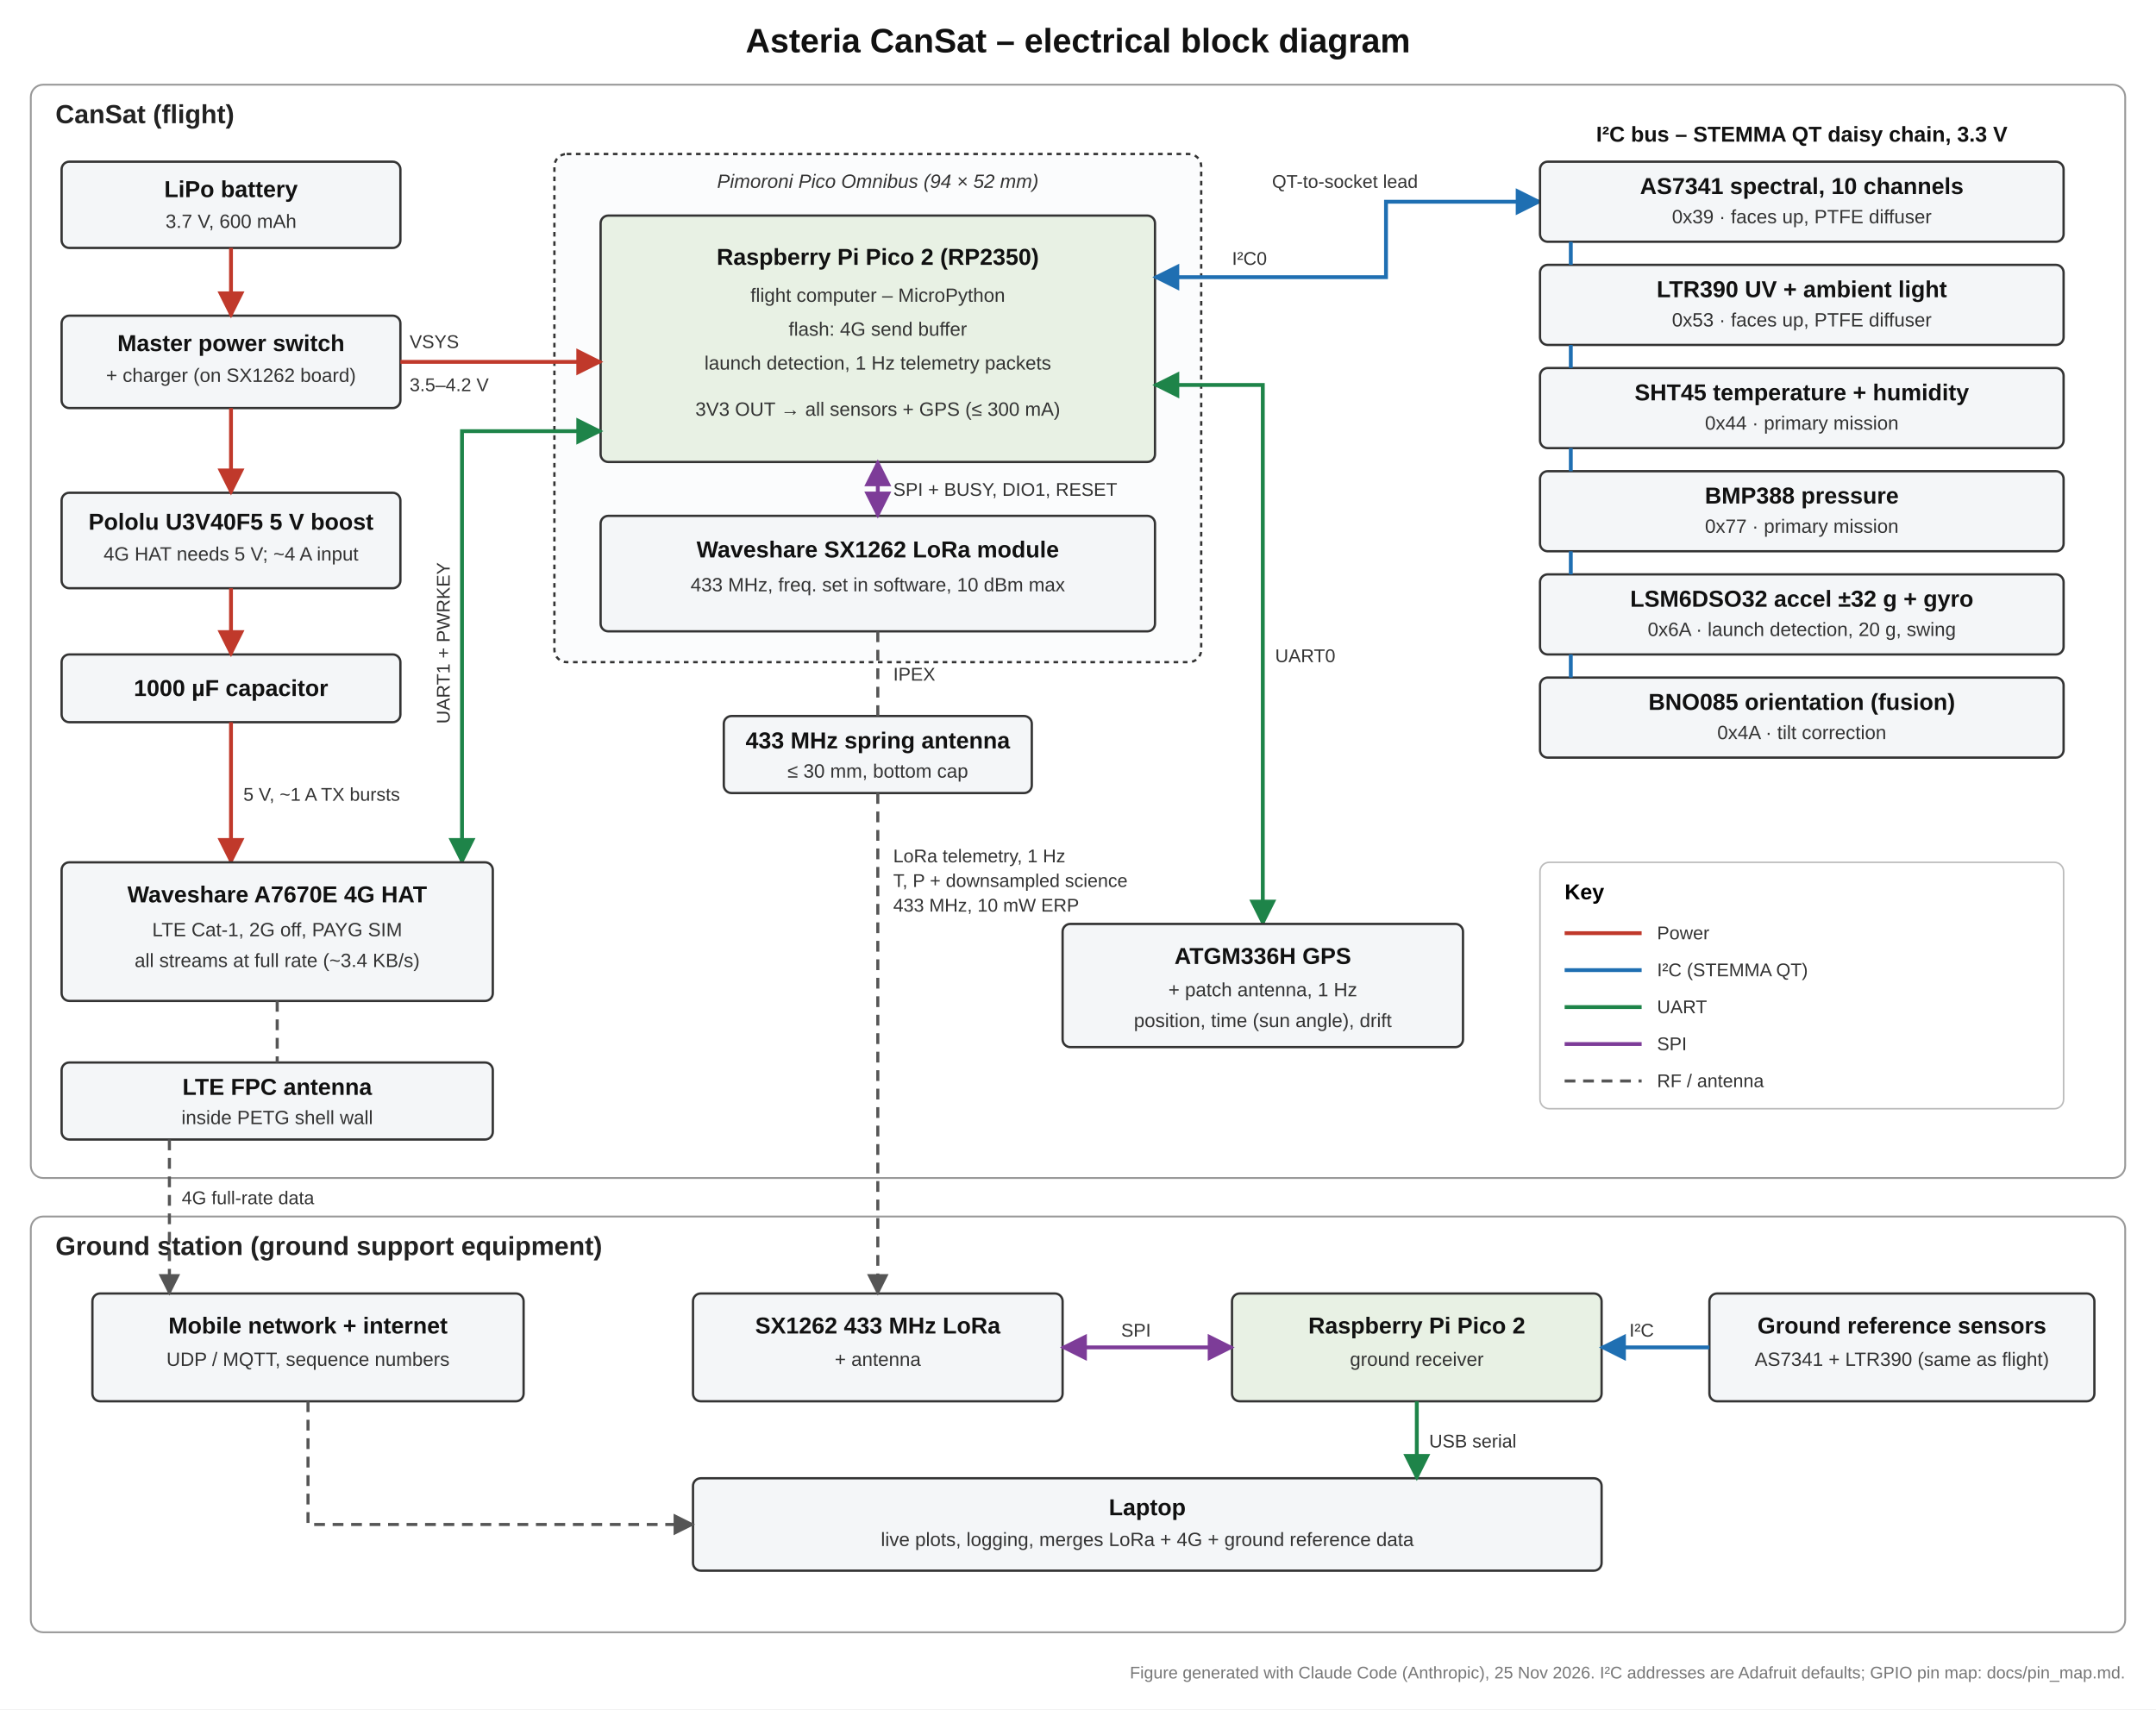
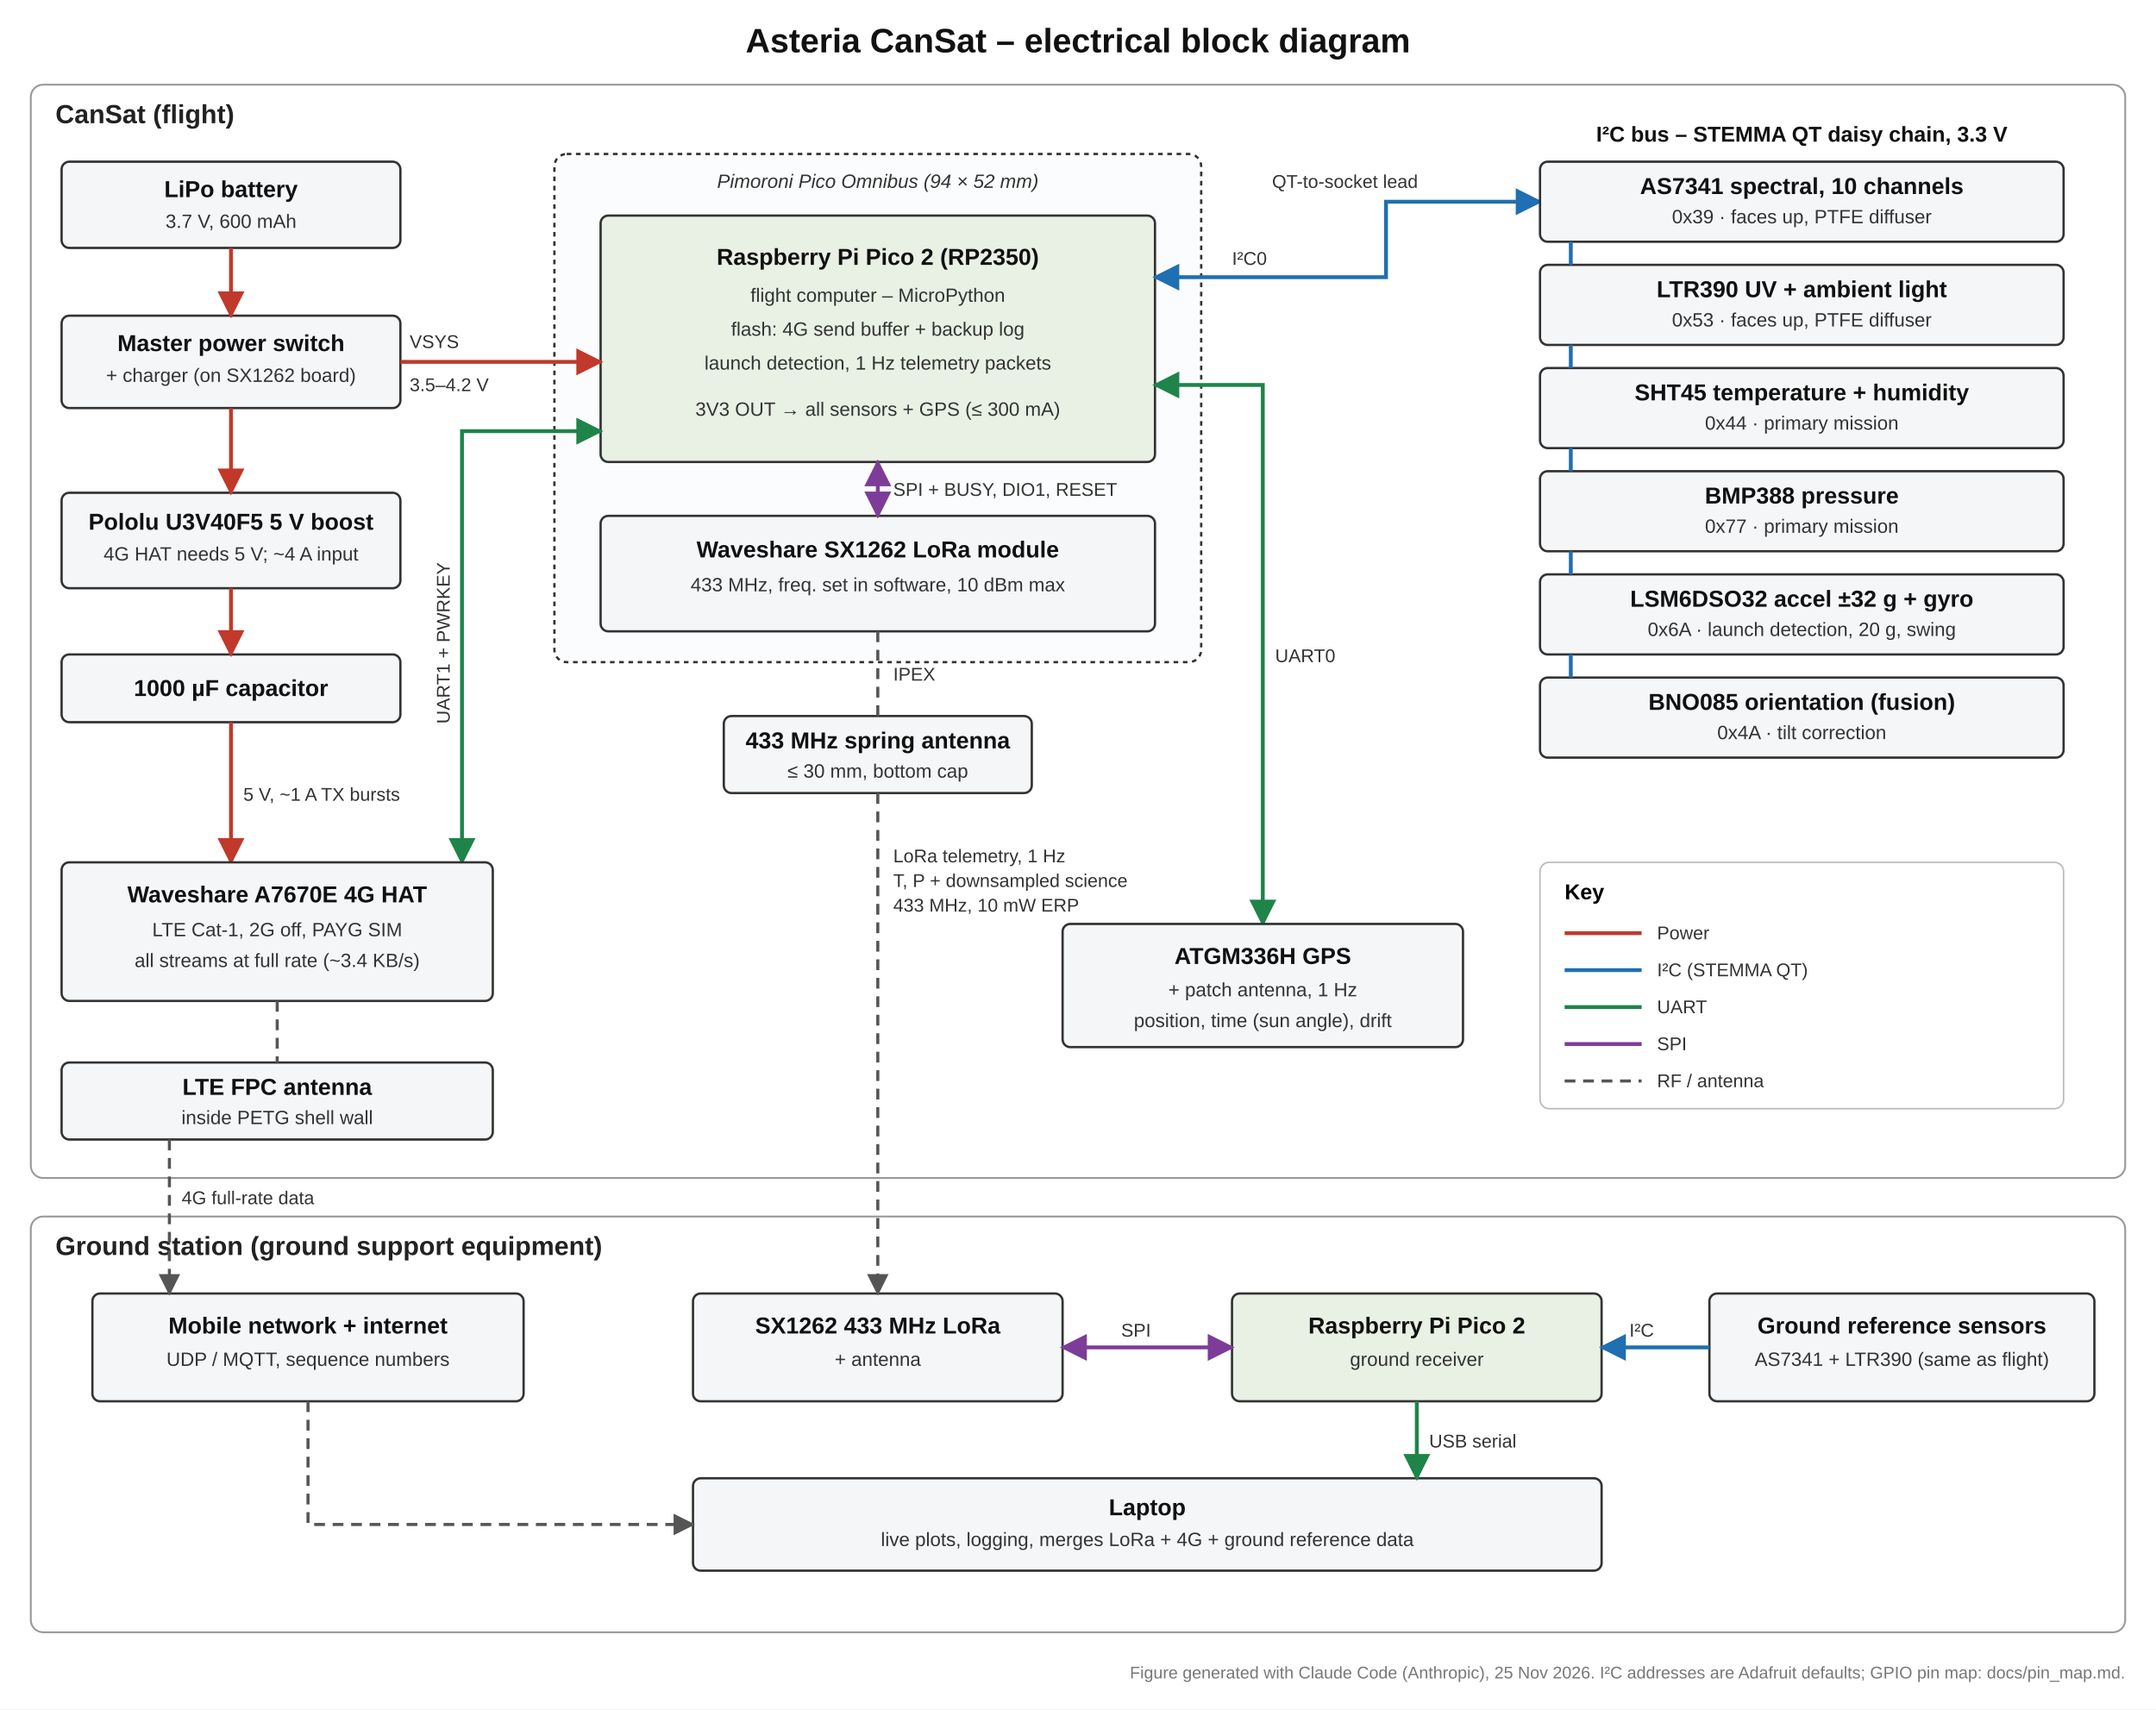
<svg xmlns="http://www.w3.org/2000/svg" width="1400" height="1110" viewBox="0 0 1400 1110" font-family="Arial, Helvetica, sans-serif">
  <defs>
    <marker id="a" viewBox="0 0 10 10" refX="9" refY="5" markerWidth="7" markerHeight="7" orient="auto-start-reverse">
      <path d="M0,0 L10,5 L0,10 z" fill="context-stroke" />
    </marker>
    <style>
      .box{fill:#f4f6f8;stroke:#333;stroke-width:1.5}
      .tbd{fill:#fff8e6;stroke:#b7791f;stroke-width:1.5;stroke-dasharray:6 4}
      .t{font-size:15px;font-weight:bold;fill:#111;text-anchor:middle}
      .s{font-size:12.5px;fill:#333;text-anchor:middle}
      .l{font-size:12px;fill:#333}
      .pwr{stroke:#c0392b;stroke-width:2.5;fill:none}
      .i2c{stroke:#1f6fb2;stroke-width:2.5;fill:none}
      .uart{stroke:#1e8449;stroke-width:2.5;fill:none}
      .spi{stroke:#7d3c98;stroke-width:2.5;fill:none}
      .rf{stroke:#555;stroke-width:2;fill:none;stroke-dasharray:7 5}
      .panel{fill:none;stroke:#999;stroke-width:1.2}
      .ph{font-size:17px;font-weight:bold;fill:#222}
    </style>
  </defs>
  <rect width="1400" height="1110" fill="#fff" />
  <text x="700" y="34" font-size="22" font-weight="bold" text-anchor="middle" fill="#111">Asteria CanSat – electrical block diagram</text>
  <rect class="panel" x="20" y="55" width="1360" height="710" rx="8" />
  <text class="ph" x="36" y="80">CanSat (flight)</text>
  <rect class="box" x="40" y="105" width="220" height="56" rx="5" />
  <text class="t" x="150" y="128">LiPo battery</text>
  <text class="s" x="150" y="148">3.7 V, 600 mAh</text>
  <rect class="box" x="40" y="205" width="220" height="60" rx="5" />
  <text class="t" x="150" y="228">Master power switch</text>
  <text class="s" x="150" y="248">+ charger (on SX1262 board)</text>
  <rect class="box" x="40" y="320" width="220" height="62" rx="5" />
  <text class="t" x="150" y="344">Pololu U3V40F5 5 V boost</text>
  <text class="s" x="150" y="364">4G HAT needs 5 V; ~4 A input</text>
  <rect class="box" x="40" y="425" width="220" height="44" rx="5" />
  <text class="t" x="150" y="452">1000 µF capacitor</text>
  <path class="pwr" d="M150,161 V205" marker-end="url(#a)" />
  <path class="pwr" d="M150,265 V320" marker-end="url(#a)" />
  <path class="pwr" d="M150,382 V425" marker-end="url(#a)" />
  <path class="pwr" d="M150,469 V560" marker-end="url(#a)" />
  <text class="l" x="158" y="520">5 V, ~1 A TX bursts</text>
  <text class="l" x="266" y="226">VSYS</text>
  <text class="l" x="266" y="254">3.5–4.2 V</text>
  <rect x="360" y="100" width="420" height="330" rx="8" fill="#fbfcfd" stroke="#333" stroke-width="1.5" stroke-dasharray="3 3" />
  <text class="s" x="570" y="122" font-style="italic">Pimoroni Pico Omnibus (94 × 52 mm)</text>
  <rect class="box" x="390" y="140" width="360" height="160" rx="5" style="fill:#e8f1e4" />
  <text class="t" x="570" y="172">Raspberry Pi Pico 2 (RP2350)</text>
  <text class="s" x="570" y="196">flight computer – MicroPython</text>
-   <text class="s" x="570" y="218">flash: 4G send buffer</text>
+   <text class="s" x="570" y="218">flash: 4G send buffer + backup log</text>
  <text class="s" x="570" y="240">launch detection, 1 Hz telemetry packets</text>
  <text class="s" x="570" y="270">3V3 OUT → all sensors + GPS (≤ 300 mA)</text>
  <rect class="box" x="390" y="335" width="360" height="75" rx="5" />
  <text class="t" x="570" y="362">Waveshare SX1262 LoRa module</text>
  <text class="s" x="570" y="384">433 MHz, freq. set in software, 10 dBm max</text>
  <path class="spi" d="M570,300 V335" marker-end="url(#a)" marker-start="url(#a)" />
  <text class="l" x="580" y="322">SPI + BUSY, DIO1, RESET</text>
  <rect class="box" x="470" y="465" width="200" height="50" rx="5" />
  <text class="t" x="570" y="486">433 MHz spring antenna</text>
  <text class="s" x="570" y="505">≤ 30 mm, bottom cap</text>
  <path class="rf" d="M570,410 V465" />
  <text class="l" x="580" y="442">IPEX</text>
  <path class="uart" d="M390,280 H300 V560" marker-end="url(#a)" marker-start="url(#a)" />
  <text class="l" x="292" y="470" transform="rotate(-90 292 470)">UART1 + PWRKEY</text>
  <rect class="box" x="40" y="560" width="280" height="90" rx="5" />
  <text class="t" x="180" y="586">Waveshare A7670E 4G HAT</text>
  <text class="s" x="180" y="608">LTE Cat-1, 2G off, PAYG SIM</text>
  <text class="s" x="180" y="628">all streams at full rate (~3.4 KB/s)</text>
  <rect class="box" x="40" y="690" width="280" height="50" rx="5" />
  <text class="t" x="180" y="711">LTE FPC antenna</text>
  <text class="s" x="180" y="730">inside PETG shell wall</text>
  <path class="rf" d="M180,650 V690" />
  <path class="uart" d="M750,250 H820 V600" marker-end="url(#a)" marker-start="url(#a)" />
  <text class="l" x="828" y="430">UART0</text>
  <rect class="box" x="690" y="600" width="260" height="80" rx="5" />
  <text class="t" x="820" y="626">ATGM336H GPS</text>
  <text class="s" x="820" y="647">+ patch antenna, 1 Hz</text>
  <text class="s" x="820" y="667">position, time (sun angle), drift</text>
  <text class="t" x="1170" y="92" style="font-size:14px">I²C bus – STEMMA QT daisy chain, 3.3 V</text>
  <path class="i2c" d="M750,180 H900 V131 H1000" marker-end="url(#a)" marker-start="url(#a)" />
  <text class="l" x="800" y="172">I²C0</text>
  <text class="l" x="826" y="122">QT-to-socket lead</text>
  <g>
    <rect class="box" x="1000" y="105" width="340" height="52" rx="5" />
    <text class="t" x="1170" y="126">AS7341 spectral, 10 channels</text>
    <text class="s" x="1170" y="145">0x39 · faces up, PTFE diffuser</text>
    <rect class="box" x="1000" y="172" width="340" height="52" rx="5" />
    <text class="t" x="1170" y="193">LTR390 UV + ambient light</text>
    <text class="s" x="1170" y="212">0x53 · faces up, PTFE diffuser</text>
    <rect class="box" x="1000" y="239" width="340" height="52" rx="5" />
    <text class="t" x="1170" y="260">SHT45 temperature + humidity</text>
    <text class="s" x="1170" y="279">0x44 · primary mission</text>
    <rect class="box" x="1000" y="306" width="340" height="52" rx="5" />
    <text class="t" x="1170" y="327">BMP388 pressure</text>
    <text class="s" x="1170" y="346">0x77 · primary mission</text>
    <rect class="box" x="1000" y="373" width="340" height="52" rx="5" />
    <text class="t" x="1170" y="394">LSM6DSO32 accel ±32 g + gyro</text>
    <text class="s" x="1170" y="413">0x6A · launch detection, 20 g, swing</text>
    <rect class="box" x="1000" y="440" width="340" height="52" rx="5" />
    <text class="t" x="1170" y="461">BNO085 orientation (fusion)</text>
    <text class="s" x="1170" y="480">0x4A · tilt correction</text>
  </g>
  <path class="i2c" d="M1020,157 V172 M1020,224 V239 M1020,291 V306 M1020,358 V373 M1020,425 V440" />
  <g>
    <rect x="1000" y="560" width="340" height="160" rx="6" fill="#fff" stroke="#bbb" />
    <text x="1016" y="584" font-size="14" font-weight="bold">Key</text>
    <path class="pwr" d="M1016,606 H1066" />
    <text class="l" x="1076" y="610">Power</text>
    <path class="i2c" d="M1016,630 H1066" />
    <text class="l" x="1076" y="634">I²C (STEMMA QT)</text>
    <path class="uart" d="M1016,654 H1066" />
    <text class="l" x="1076" y="658">UART</text>
    <path class="spi" d="M1016,678 H1066" />
    <text class="l" x="1076" y="682">SPI</text>
    <path class="rf" d="M1016,702 H1066" />
    <text class="l" x="1076" y="706">RF / antenna</text>
  </g>
  <rect class="panel" x="20" y="790" width="1360" height="270" rx="8" />
  <text class="ph" x="36" y="815">Ground station (ground support equipment)</text>
  <rect class="box" x="60" y="840" width="280" height="70" rx="5" />
  <text class="t" x="200" y="866">Mobile network + internet</text>
  <text class="s" x="200" y="887">UDP / MQTT, sequence numbers</text>
  <rect class="box" x="450" y="840" width="240" height="70" rx="5" />
  <text class="t" x="570" y="866">SX1262 433 MHz LoRa</text>
  <text class="s" x="570" y="887">+ antenna</text>
  <rect class="box" x="800" y="840" width="240" height="70" rx="5" style="fill:#e8f1e4" />
  <text class="t" x="920" y="866">Raspberry Pi Pico 2</text>
  <text class="s" x="920" y="887">ground receiver</text>
  <rect class="box" x="1110" y="840" width="250" height="70" rx="5" />
  <text class="t" x="1235" y="866">Ground reference sensors</text>
  <text class="s" x="1235" y="887">AS7341 + LTR390 (same as flight)</text>
  <rect class="box" x="450" y="960" width="590" height="60" rx="5" />
  <text class="t" x="745" y="984">Laptop</text>
  <text class="s" x="745" y="1004">live plots, logging, merges LoRa + 4G + ground reference data</text>
  <path class="spi" d="M690,875 H800" marker-end="url(#a)" marker-start="url(#a)" />
  <text class="l" x="728" y="868">SPI</text>
  <path class="i2c" d="M1110,875 H1040" marker-end="url(#a)" />
  <text class="l" x="1058" y="868">I²C</text>
  <path class="uart" d="M920,910 V960" marker-end="url(#a)" />
  <text class="l" x="928" y="940">USB serial</text>
  <path class="rf" d="M200,910 V990 H450" marker-end="url(#a)" />
  <path class="rf" d="M570,515 V840" marker-end="url(#a)" />
  <text class="l" x="580" y="560">LoRa telemetry, 1 Hz</text>
  <text class="l" x="580" y="576">T, P + downsampled science</text>
  <text class="l" x="580" y="592">433 MHz, 10 mW ERP</text>
  <path class="rf" d="M110,740 V840" marker-end="url(#a)" />
  <text class="l" x="118" y="782">4G full-rate data</text>
  <text x="1380" y="1090" font-size="11" fill="#777" text-anchor="end">Figure generated with Claude Code (Anthropic), 25 Nov 2026. I²C addresses are Adafruit defaults; GPIO pin map: docs/pin_map.md.</text>
  <path class="pwr" d="M260,235 H390" marker-end="url(#a)" />
</svg>
